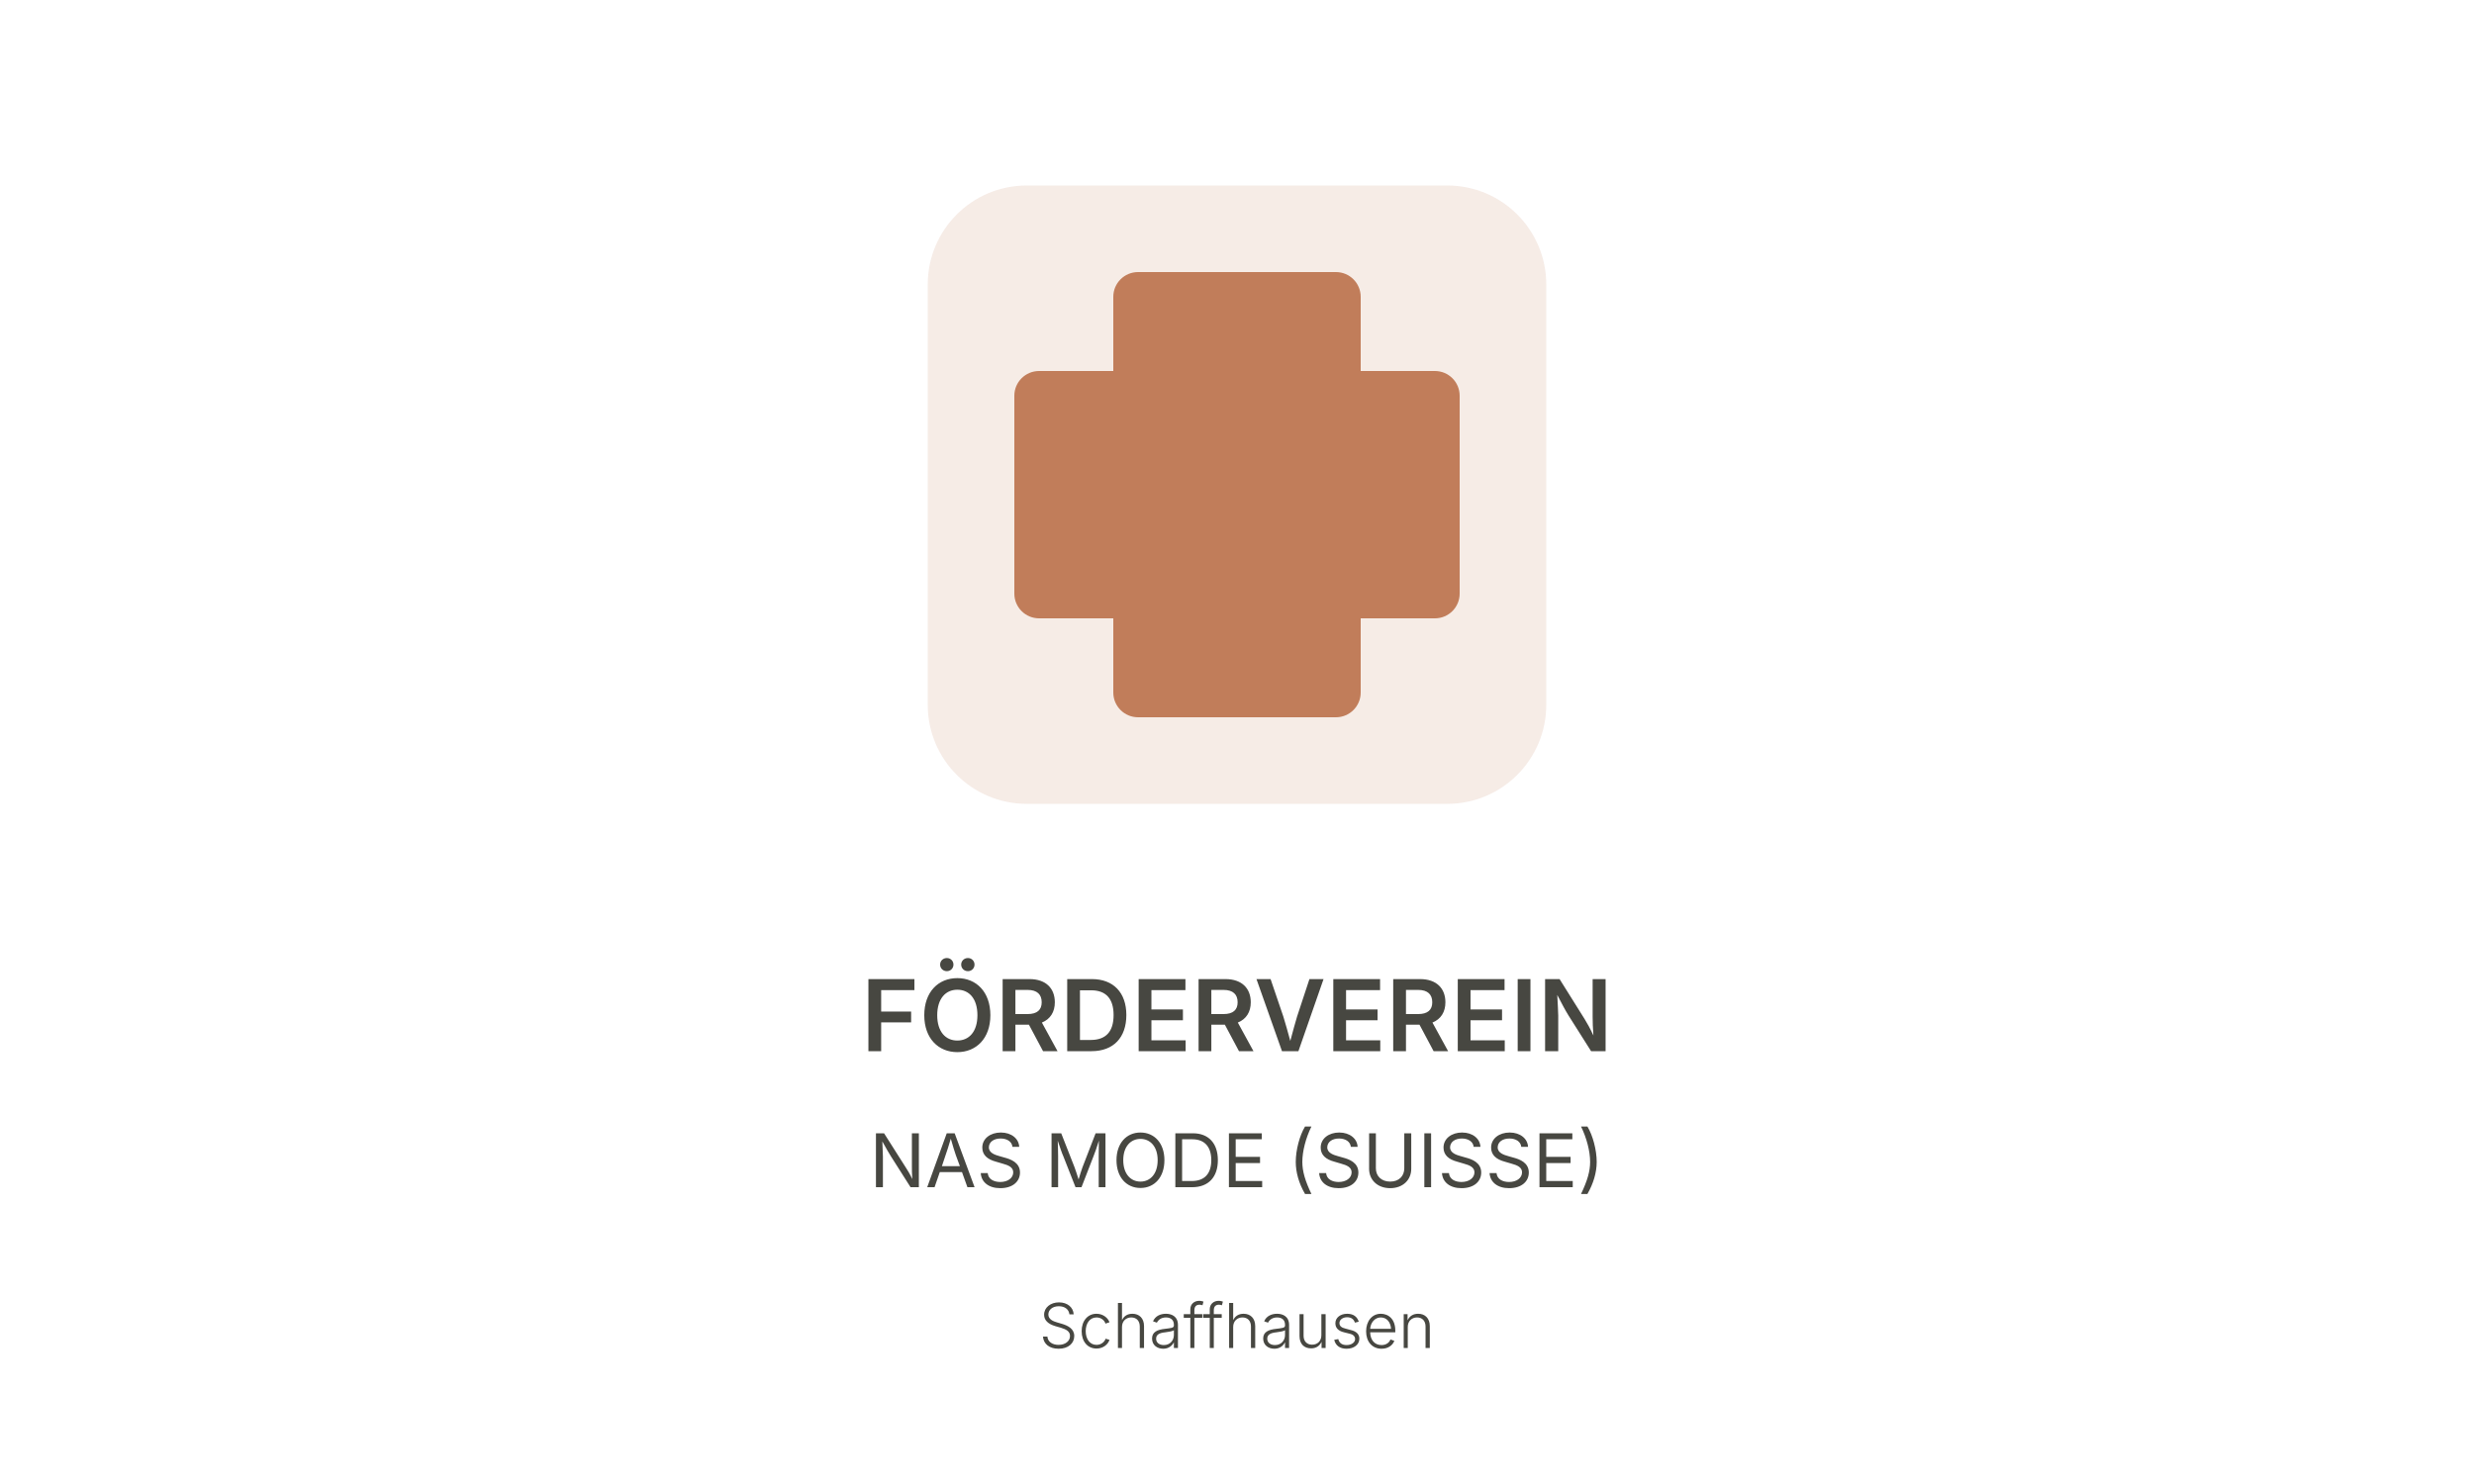
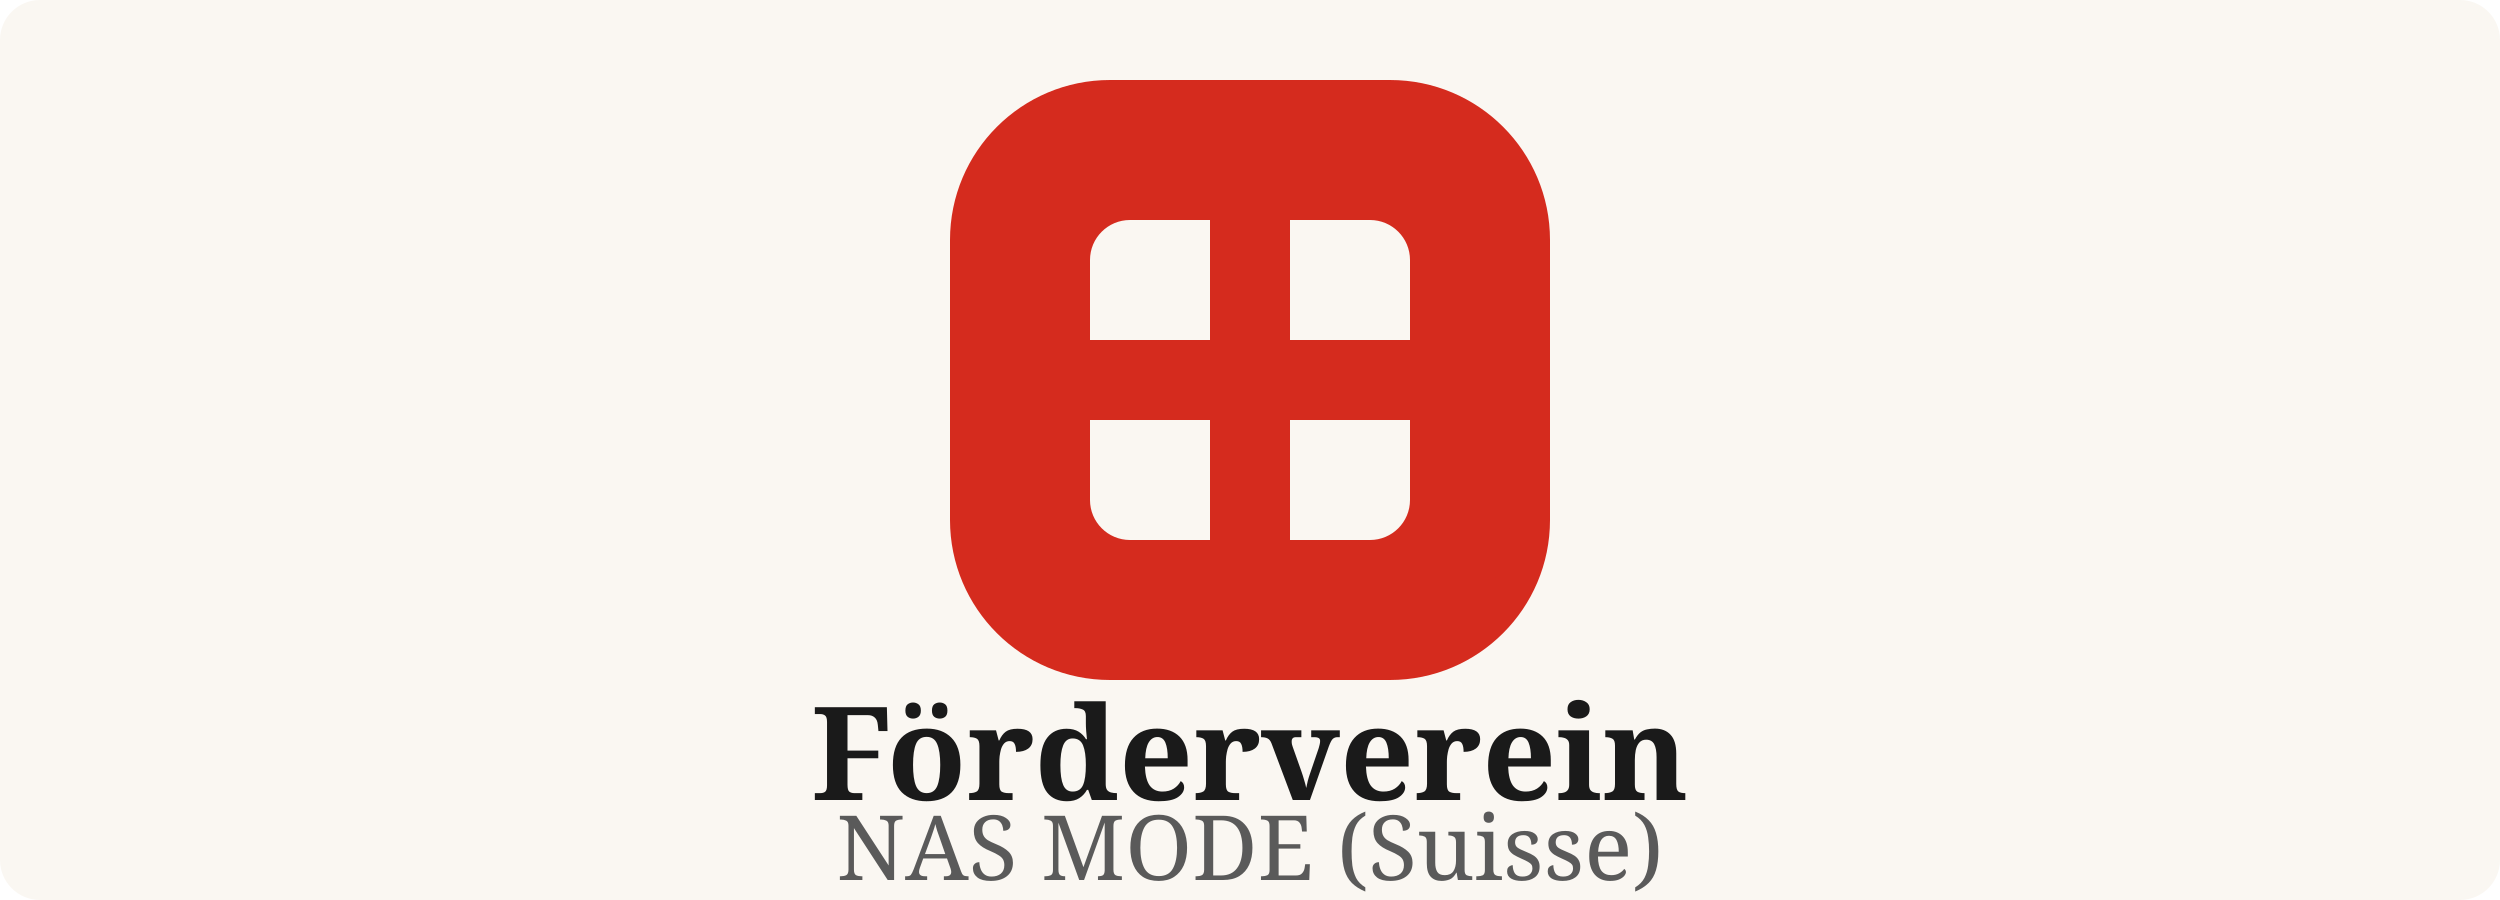
- <svg xmlns="http://www.w3.org/2000/svg" viewBox="0 0 200 120" fill="none">
-   <rect width="200" height="120" rx="4" fill="transparent" />
-   <rect x="75" y="15" width="50" height="50" rx="8" fill="#C17D5A" opacity="0.15" />
-   <rect x="90" y="22" width="20" height="36" rx="2" fill="#C17D5A" />
-   <rect x="82" y="30" width="36" height="20" rx="2" fill="#C17D5A" />
-   <text x="100" y="85" text-anchor="middle" font-family="Inter,sans-serif" font-size="8" font-weight="600" fill="#474741">FÖRDERVEREIN</text>
-   <text x="100" y="96" text-anchor="middle" font-family="Inter,sans-serif" font-size="6" font-weight="400" fill="#474741">NAS MODE (SUISSE)</text>
-   <text x="100" y="109" text-anchor="middle" font-family="Inter,sans-serif" font-size="5" font-weight="300" fill="#474741">Schaffhausen</text>
+ <svg xmlns="http://www.w3.org/2000/svg" viewBox="0 0 250 90" width="250" height="90">
+   <rect x="0" y="0" width="250" height="90" fill="#FAF7F2" rx="4" />
+   <rect x="97" y="10" width="56" height="56" rx="14" fill="#D52B1E" stroke="#D52B1E" stroke-width="4" />
+   <rect x="109" y="22" width="32" height="32" rx="4" fill="#FAF7F2" />
+   <rect x="121" y="22" width="8" height="32" fill="#D52B1E" />
+   <rect x="109" y="34" width="32" height="8" fill="#D52B1E" />
+   <text x="125" y="80" text-anchor="middle" font-family="Georgia, serif" font-size="13" font-weight="bold" fill="#1A1A1A">Förderverein</text>
+   <text x="125" y="88" text-anchor="middle" font-family="Georgia, serif" font-size="9" fill="#5A5A5A">NAS MODE (Suisse)</text>
</svg>
